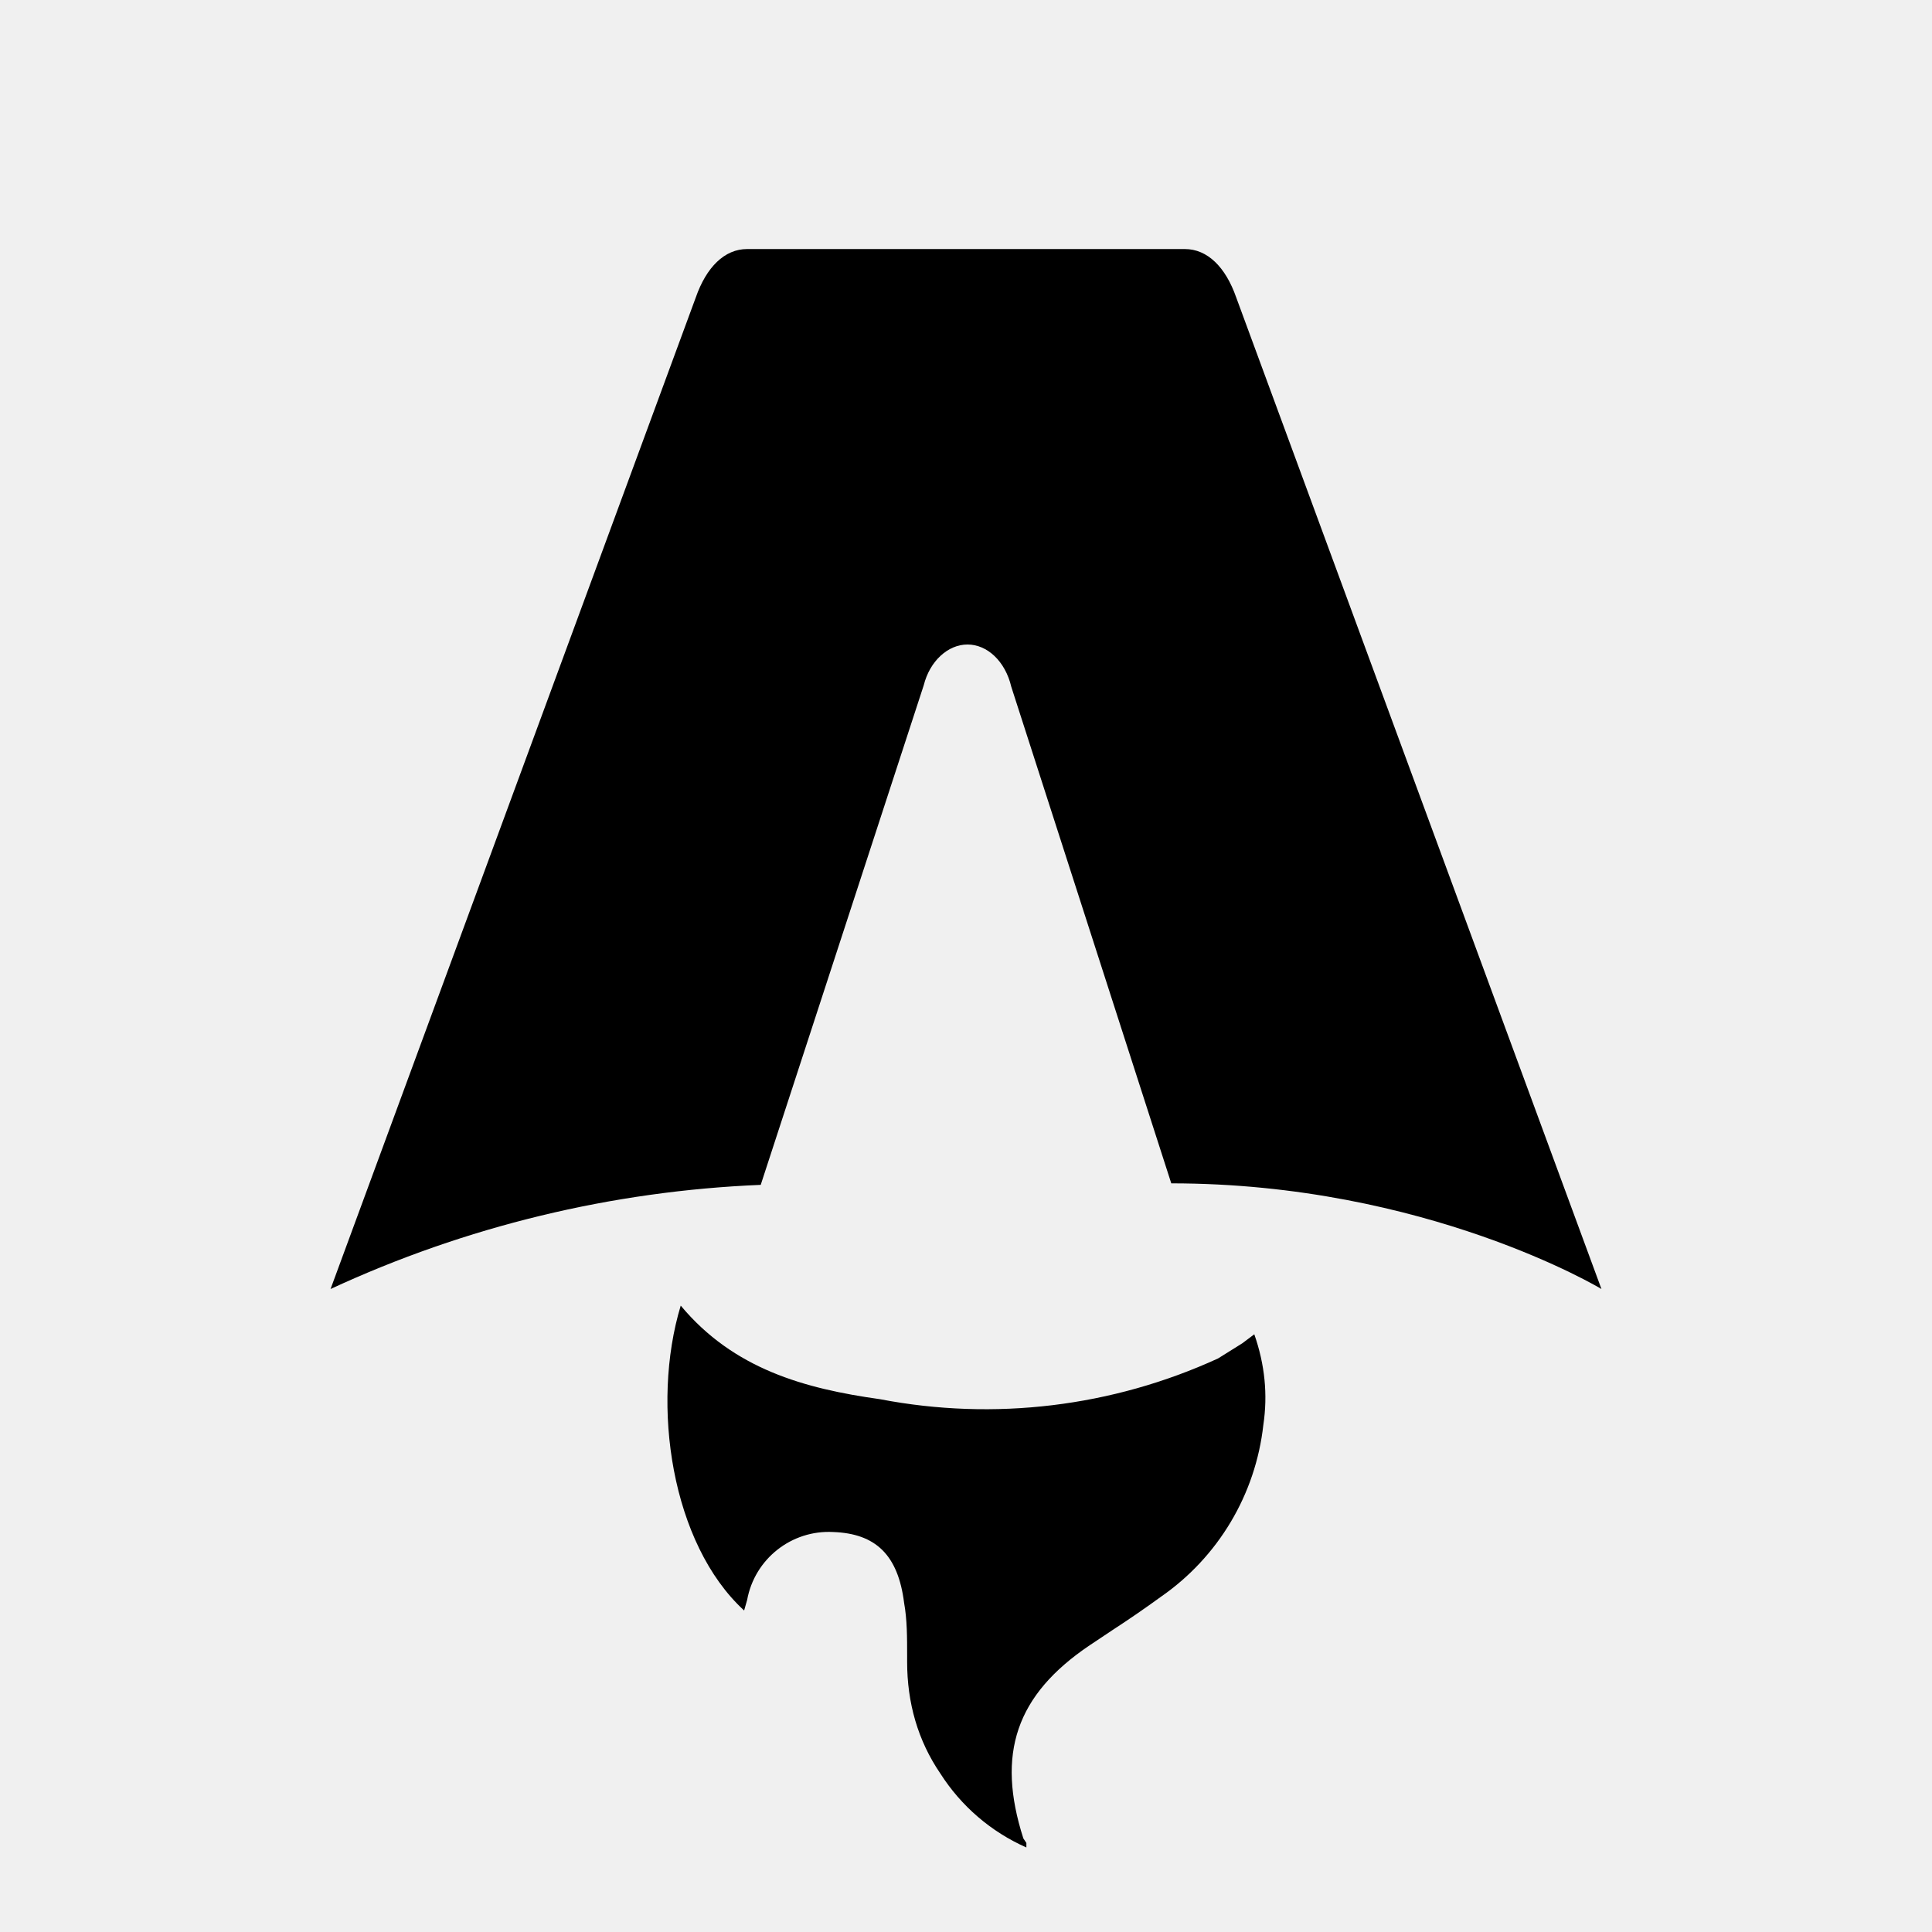
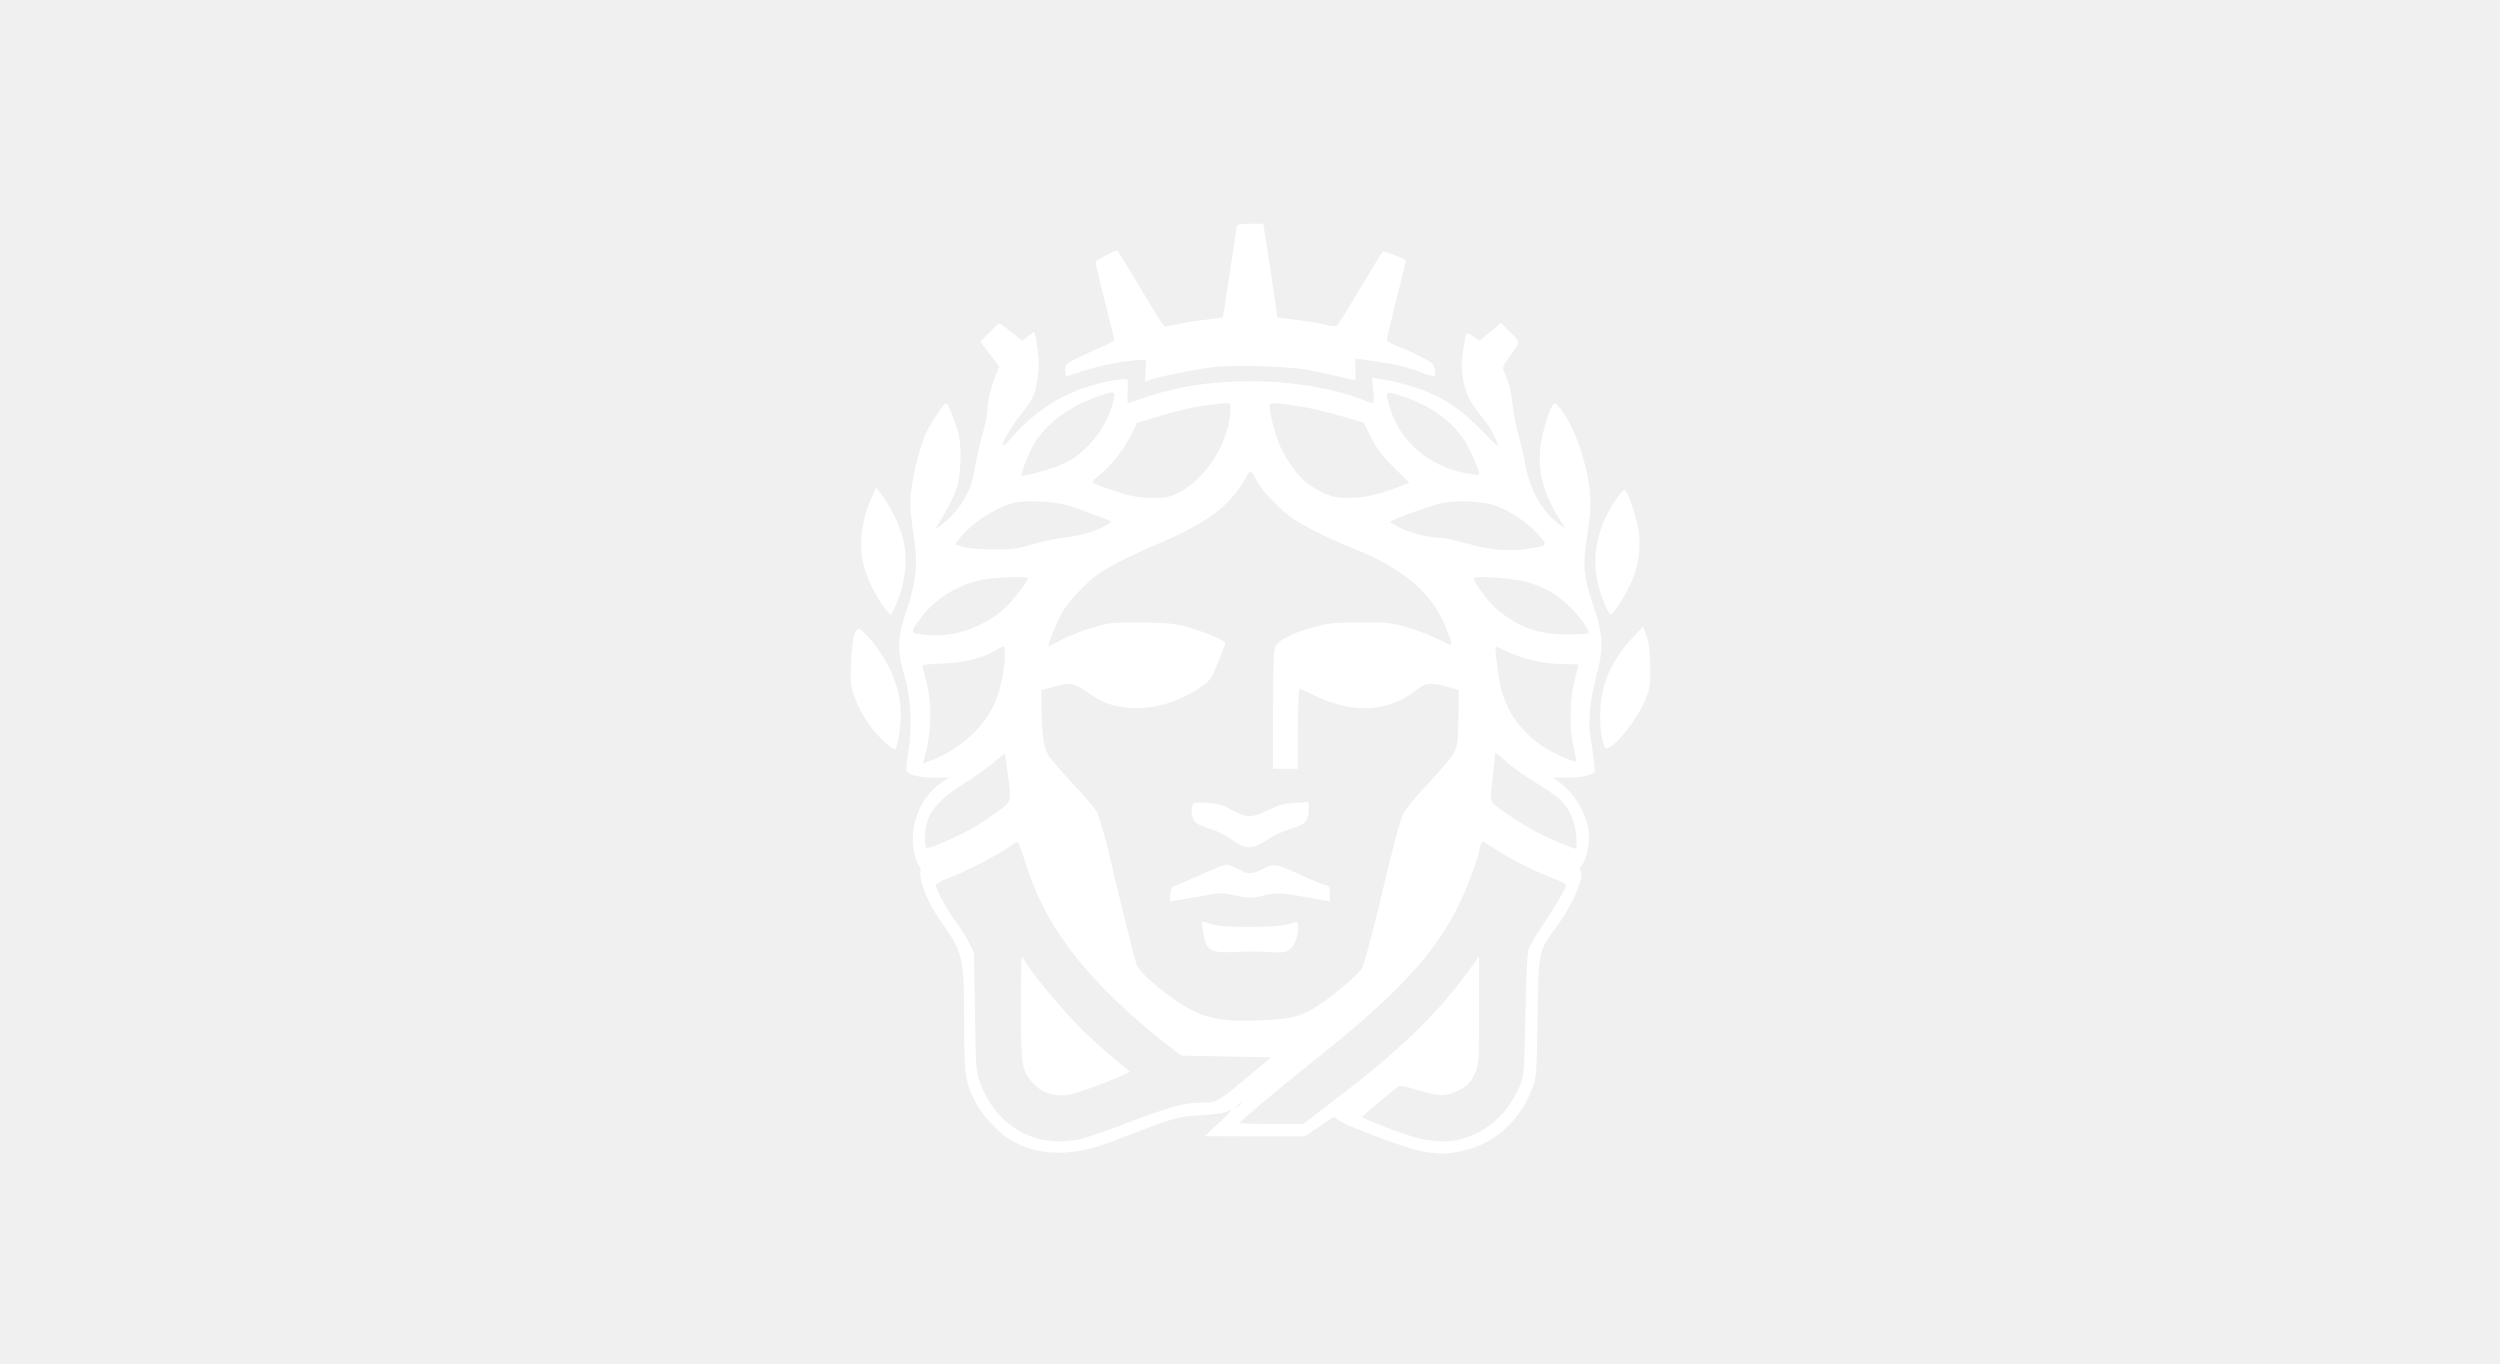
- <svg xmlns="http://www.w3.org/2000/svg" fill="none" viewBox="0 0 128 128">
-   <path d="M50.4 78.5a75.1 75.1 0 0 0-28.5 6.9l24.2-65.7c.7-2 1.9-3.2 3.4-3.2h29c1.5 0 2.7 1.2 3.4 3.2l24.2 65.7s-11.6-7-28.5-7L67 45.5c-.4-1.7-1.6-2.8-2.9-2.8-1.3 0-2.5 1.1-2.9 2.7L50.4 78.5Zm-1.1 28.2Zm-4.2-20.2c-2 6.6-.6 15.8 4.2 20.2a17.5 17.5 0 0 1 .2-.7 5.5 5.5 0 0 1 5.7-4.5c2.8.1 4.3 1.5 4.7 4.7.2 1.1.2 2.3.2 3.5v.4c0 2.7.7 5.2 2.2 7.4a13 13 0 0 0 5.7 4.9v-.3l-.2-.3c-1.8-5.6-.5-9.5 4.4-12.8l1.5-1a73 73 0 0 0 3.2-2.2 16 16 0 0 0 6.8-11.4c.3-2 .1-4-.6-6l-.8.6-1.6 1a37 37 0 0 1-22.4 2.7c-5-.7-9.7-2-13.2-6.2Z" />
-   <style>
-         path { fill: #000; }
-         @media (prefers-color-scheme: dark) {
-             path { fill: #FFF; }
-         }
-     </style>
+ <svg xmlns="http://www.w3.org/2000/svg" version="1.0" width="1408pt" height="768pt" viewBox="0 0 1408 768" preserveAspectRatio="xMidYMid meet">
+   <g transform="translate(0,768) scale(0.1,-0.1)" fill="#FFFFFF" stroke="none">
+     <path d="M6965 6398 c-2 -13 -21 -131 -40 -262 -19 -132 -37 -241 -39 -243 -2 -2 -46 -8 -97 -14 -52 -6 -122 -17 -157 -25 -35 -8 -67 -14 -71 -14 -5 0 -34 44 -66 98 -47 78 -192 318 -200 330 -7 9 -125 -53 -125 -65 0 -8 21 -97 46 -196 25 -100 50 -197 54 -215 8 -32 6 -34 -28 -49 -21 -8 -83 -37 -139 -63 -102 -48 -103 -49 -103 -84 0 -20 2 -36 4 -36 3 0 45 13 93 30 89 29 228 57 313 62 l45 3 -3 -63 -4 -62 29 11 c46 17 241 57 346 70 122 15 430 7 543 -14 45 -9 120 -25 168 -36 48 -12 91 -21 96 -21 5 0 6 27 3 60 -3 33 -1 60 3 60 5 0 54 -7 109 -15 112 -16 186 -34 266 -65 74 -27 77 -27 70 17 -6 36 -11 40 -91 80 -47 23 -106 50 -132 59 -27 10 -48 23 -48 30 0 6 25 110 55 229 31 120 54 219 53 220 -10 9 -124 52 -129 49 -4 -2 -60 -93 -124 -201 -65 -109 -124 -204 -131 -212 -10 -11 -23 -11 -80 2 -38 9 -112 21 -164 27 l-96 12 -17 121 c-10 67 -27 186 -40 264 l-22 143 -72 0 c-67 0 -73 -2 -78 -22z" />
+     <path d="M5572 5807 l-51 -52 53 -70 54 -69 -15 -36 c-26 -57 -52 -162 -52 -210 -1 -25 -14 -92 -31 -149 -16 -57 -34 -138 -40 -179 -17 -123 -81 -234 -181 -313 l-44 -34 24 40 c58 95 91 165 106 220 17 68 20 221 4 280 -16 62 -61 175 -70 175 -11 0 -75 -93 -108 -158 -43 -85 -93 -296 -94 -397 0 -44 8 -127 18 -184 25 -147 17 -254 -29 -396 -65 -197 -67 -247 -19 -414 34 -119 41 -284 19 -415 -9 -53 -14 -102 -10 -107 14 -24 76 -39 155 -39 l82 0 -41 -27 c-127 -86 -191 -267 -148 -416 9 -31 21 -57 26 -57 5 0 6 -15 3 -33 -7 -48 47 -180 111 -269 130 -182 136 -205 136 -573 0 -303 5 -340 66 -456 40 -75 126 -167 192 -207 92 -53 169 -74 274 -74 114 1 189 19 381 93 271 105 292 111 422 118 83 5 131 12 155 25 27 13 15 -2 -50 -63 l-85 -80 282 -1 282 0 81 55 81 55 29 -20 c15 -11 81 -41 147 -66 332 -128 418 -143 583 -97 160 44 294 171 358 339 26 68 26 73 32 404 6 385 2 367 111 517 88 122 152 271 132 308 -8 13 -6 22 7 35 20 20 40 101 40 161 0 97 -76 237 -162 299 l-41 30 82 0 c50 0 96 6 118 15 l35 15 -5 57 c-3 32 -11 90 -17 128 -17 97 -8 209 30 354 43 164 40 235 -18 406 -55 163 -59 216 -32 395 27 176 24 250 -19 414 -32 120 -87 242 -138 300 -25 29 -26 29 -40 11 -23 -32 -61 -166 -68 -241 -14 -136 20 -260 109 -399 37 -57 37 -57 9 -37 -106 76 -176 196 -203 349 -11 58 -28 132 -39 166 -11 34 -25 106 -31 160 -9 83 -20 128 -54 207 -4 10 9 36 35 70 64 87 64 81 5 139 l-53 53 -60 -51 -60 -50 -36 25 c-42 28 -40 30 -57 -81 -21 -133 7 -249 82 -343 64 -79 78 -101 105 -163 20 -46 19 -45 -81 56 -109 111 -202 176 -309 219 -75 30 -185 60 -261 71 l-49 7 7 -71 c5 -46 4 -71 -3 -71 -6 0 -34 9 -62 21 -161 63 -398 102 -624 102 -230 0 -425 -31 -619 -99 -38 -13 -71 -24 -74 -24 -2 0 -2 29 -1 64 2 36 1 67 -2 70 -3 3 -41 -1 -85 -8 -231 -41 -414 -145 -567 -321 -97 -113 -43 11 63 144 49 62 62 86 75 142 8 37 15 94 15 125 0 60 -18 184 -27 184 -3 0 -19 -11 -35 -25 l-30 -25 -63 50 c-34 27 -65 50 -67 50 -2 0 -27 -24 -56 -53z m703 -369 c-32 -145 -130 -281 -256 -356 -52 -30 -254 -91 -265 -79 -8 8 50 149 79 192 76 112 190 195 345 250 94 34 105 33 97 -7z m1675 -9 c150 -58 268 -159 327 -282 37 -75 59 -135 52 -141 -3 -3 -38 2 -79 10 -208 41 -367 181 -424 373 -23 79 -22 84 17 76 17 -4 66 -20 107 -36z m-1020 -46 c0 -182 -136 -402 -295 -479 -53 -26 -70 -29 -150 -28 -75 1 -109 7 -205 38 -63 21 -119 42 -124 47 -6 5 2 17 20 30 69 53 143 141 185 222 l43 85 101 31 c121 37 209 58 301 70 121 15 124 15 124 -16z m341 16 c91 -12 198 -36 327 -75 l82 -25 41 -82 c33 -64 60 -101 129 -169 l88 -87 -52 -20 c-134 -50 -202 -65 -286 -65 -71 -1 -94 4 -142 26 -32 15 -74 39 -94 54 -50 39 -116 127 -152 206 -27 59 -62 189 -62 233 0 18 11 18 121 4z m-191 -431 c29 -54 135 -164 204 -211 63 -42 213 -116 340 -167 274 -109 437 -246 514 -433 53 -129 55 -124 -38 -77 -44 22 -125 53 -178 68 -88 25 -112 27 -262 26 -146 0 -176 -3 -264 -27 -111 -30 -195 -72 -213 -108 -9 -18 -13 -112 -13 -356 l0 -333 70 0 70 0 0 225 c0 131 4 225 9 225 5 0 46 -18 91 -40 208 -100 406 -91 556 26 65 50 84 53 184 26 l65 -18 -1 -150 c-2 -126 -5 -158 -21 -195 -12 -27 -69 -96 -145 -177 -71 -74 -134 -151 -145 -175 -21 -46 -50 -153 -148 -567 -37 -151 -75 -288 -85 -305 -10 -16 -52 -57 -92 -90 -210 -174 -256 -193 -488 -202 -179 -7 -271 6 -365 51 -114 54 -301 206 -323 263 -10 25 -44 160 -163 653 -22 91 -49 182 -60 204 -11 21 -70 92 -131 156 -61 65 -124 137 -139 159 -31 47 -42 115 -43 275 l-1 99 65 18 c100 28 115 25 204 -36 62 -43 94 -58 154 -71 139 -31 288 -4 434 80 41 23 82 55 95 74 20 30 83 183 83 201 0 15 -135 70 -225 93 -76 18 -117 22 -260 22 -164 0 -174 -1 -275 -33 -58 -18 -133 -48 -167 -67 -34 -19 -64 -34 -67 -34 -9 0 40 125 71 182 36 66 142 180 212 227 69 47 178 102 337 170 280 119 407 216 497 382 20 36 21 36 57 -33z m-1070 -133 c46 -14 104 -35 235 -85 18 -6 17 -9 -15 -29 -50 -30 -154 -61 -230 -68 -36 -3 -114 -19 -175 -36 -98 -29 -123 -32 -235 -31 -79 0 -141 6 -168 15 l-43 14 27 35 c68 86 213 179 314 200 63 13 224 5 290 -15z m2414 -3 c81 -29 176 -94 237 -160 58 -64 58 -64 -48 -82 -102 -18 -226 -8 -352 29 -57 17 -121 31 -142 31 -61 0 -173 27 -233 57 -31 15 -56 30 -56 34 0 10 226 92 293 106 87 17 228 10 301 -15z m-2634 -408 c0 -15 -84 -125 -127 -165 -116 -110 -291 -171 -444 -155 -94 9 -95 10 -46 79 82 117 208 199 353 231 66 14 264 22 264 10z m2810 -22 c96 -28 161 -65 228 -127 60 -55 130 -150 119 -161 -3 -3 -52 -7 -109 -7 -169 -3 -285 38 -412 145 -42 36 -126 149 -126 171 0 17 226 1 300 -21z m-2940 -399 c0 -96 -29 -227 -66 -301 -62 -127 -196 -245 -343 -302 l-54 -21 7 23 c41 140 47 297 17 423 -11 44 -22 87 -26 96 -5 14 9 17 112 22 127 5 225 30 298 73 22 13 43 24 48 24 4 0 7 -17 7 -37z m2842 2 c87 -41 199 -65 309 -65 43 0 79 -2 79 -5 0 -3 -10 -43 -22 -88 -28 -103 -30 -276 -4 -381 9 -38 14 -71 11 -74 -2 -3 -34 7 -70 23 -207 87 -336 248 -364 452 -16 111 -22 173 -17 173 2 0 37 -16 78 -35z m133 -724 c55 -33 119 -76 142 -96 58 -49 94 -128 101 -215 2 -39 2 -70 -1 -70 -16 0 -139 51 -207 85 -79 40 -236 143 -263 173 -13 15 -14 30 -1 137 7 66 13 128 14 137 0 13 16 3 58 -37 31 -30 102 -81 157 -114z m-2959 42 c21 -169 26 -152 -74 -226 -89 -65 -175 -113 -287 -160 -111 -46 -105 -47 -105 21 0 131 53 205 223 311 62 39 137 92 167 120 30 27 57 47 59 46 2 -2 9 -53 17 -112z m99 -500 c45 -141 94 -250 163 -361 135 -218 346 -439 630 -662 l83 -65 254 -5 254 -5 -96 -80 c-203 -171 -210 -175 -284 -175 -103 0 -170 -17 -379 -95 -281 -106 -317 -116 -400 -122 -214 -15 -397 109 -478 323 -25 68 -26 74 -31 404 l-6 335 -27 55 c-15 30 -50 87 -79 125 -49 67 -109 178 -109 201 0 6 28 21 61 34 86 31 284 132 344 174 27 20 53 36 56 36 3 0 23 -53 44 -117z m2652 71 c69 -48 224 -125 331 -165 34 -13 62 -27 62 -32 0 -18 -58 -119 -126 -219 -40 -59 -78 -124 -85 -145 -8 -25 -14 -154 -18 -373 -6 -310 -8 -339 -28 -387 -66 -165 -197 -280 -355 -314 -72 -16 -179 -6 -270 25 -135 45 -269 99 -266 106 2 6 150 130 205 172 7 6 47 -2 107 -21 115 -37 155 -38 221 -7 59 27 77 46 104 106 19 42 21 65 21 349 l0 305 -32 -45 c-197 -277 -414 -487 -826 -798 l-133 -101 -179 0 c-99 0 -180 2 -180 4 0 8 221 194 381 321 511 404 727 636 865 930 47 100 98 240 108 298 4 20 11 37 16 37 6 0 40 -21 77 -46z m-1437 -1428 c0 -2 -8 -10 -17 -17 -16 -13 -17 -12 -4 4 13 16 21 21 21 13z" />
+     <path d="M6714 3136 c-8 -32 1 -70 21 -90 9 -8 46 -24 83 -35 40 -12 89 -37 121 -61 73 -55 116 -55 197 0 32 22 92 50 132 62 84 25 102 43 102 107 l0 44 -77 -5 c-64 -4 -92 -12 -153 -42 -89 -44 -124 -43 -210 6 -45 25 -69 32 -132 36 -76 4 -77 4 -84 -22z" />
+     <path d="M6770 2757 c-63 -29 -128 -57 -145 -63 -26 -8 -30 -15 -33 -50 l-3 -41 43 7 c24 4 89 15 145 25 98 18 106 18 184 1 77 -16 84 -16 155 0 80 19 98 18 302 -20 l72 -13 0 43 c0 39 -3 44 -27 50 -16 3 -76 28 -135 55 -141 65 -153 67 -216 35 -64 -32 -81 -32 -140 -1 -26 14 -56 25 -67 25 -11 -1 -72 -24 -135 -53z" />
+     <path d="M6774 2443 c17 -118 37 -132 186 -124 58 3 141 3 185 -1 54 -4 88 -3 105 5 33 16 60 72 60 125 0 40 -2 43 -22 36 -61 -19 -105 -24 -254 -24 -114 0 -175 4 -210 15 -27 8 -51 15 -53 15 -2 0 0 -21 3 -47z" />
+     <path d="M5750 2002 c0 -317 4 -346 60 -414 58 -71 151 -94 250 -64 61 19 194 69 254 96 l50 23 -25 21 c-134 111 -209 179 -285 258 -92 96 -232 265 -273 331 -12 20 -25 37 -27 37 -2 0 -4 -130 -4 -288z" />
+     <path d="M4907 4873 c-53 -118 -70 -251 -46 -365 15 -72 79 -204 122 -253 l35 -40 26 55 c56 123 71 263 40 384 -18 70 -81 196 -122 245 l-28 34 -27 -60z" />
+     <path d="M9109 4878 c-103 -142 -144 -308 -115 -461 15 -78 62 -197 77 -197 16 0 88 113 118 185 39 92 52 180 41 277 -9 76 -64 238 -81 238 -5 0 -23 -19 -40 -42z" />
+     <path d="M9199 4093 c-119 -126 -177 -252 -186 -408 -5 -86 7 -183 26 -214 23 -37 167 130 223 259 31 72 33 80 32 195 -1 91 -6 133 -21 173 l-19 53 -55 -58z" />
+     <path d="M4811 4103 c-7 -21 -15 -90 -18 -154 -4 -95 -2 -127 12 -170 25 -75 56 -135 104 -199 38 -50 114 -120 131 -120 14 0 35 127 33 205 -2 143 -65 291 -176 420 -27 30 -54 55 -61 55 -7 0 -18 -17 -25 -37z" />
+   </g>
</svg>
